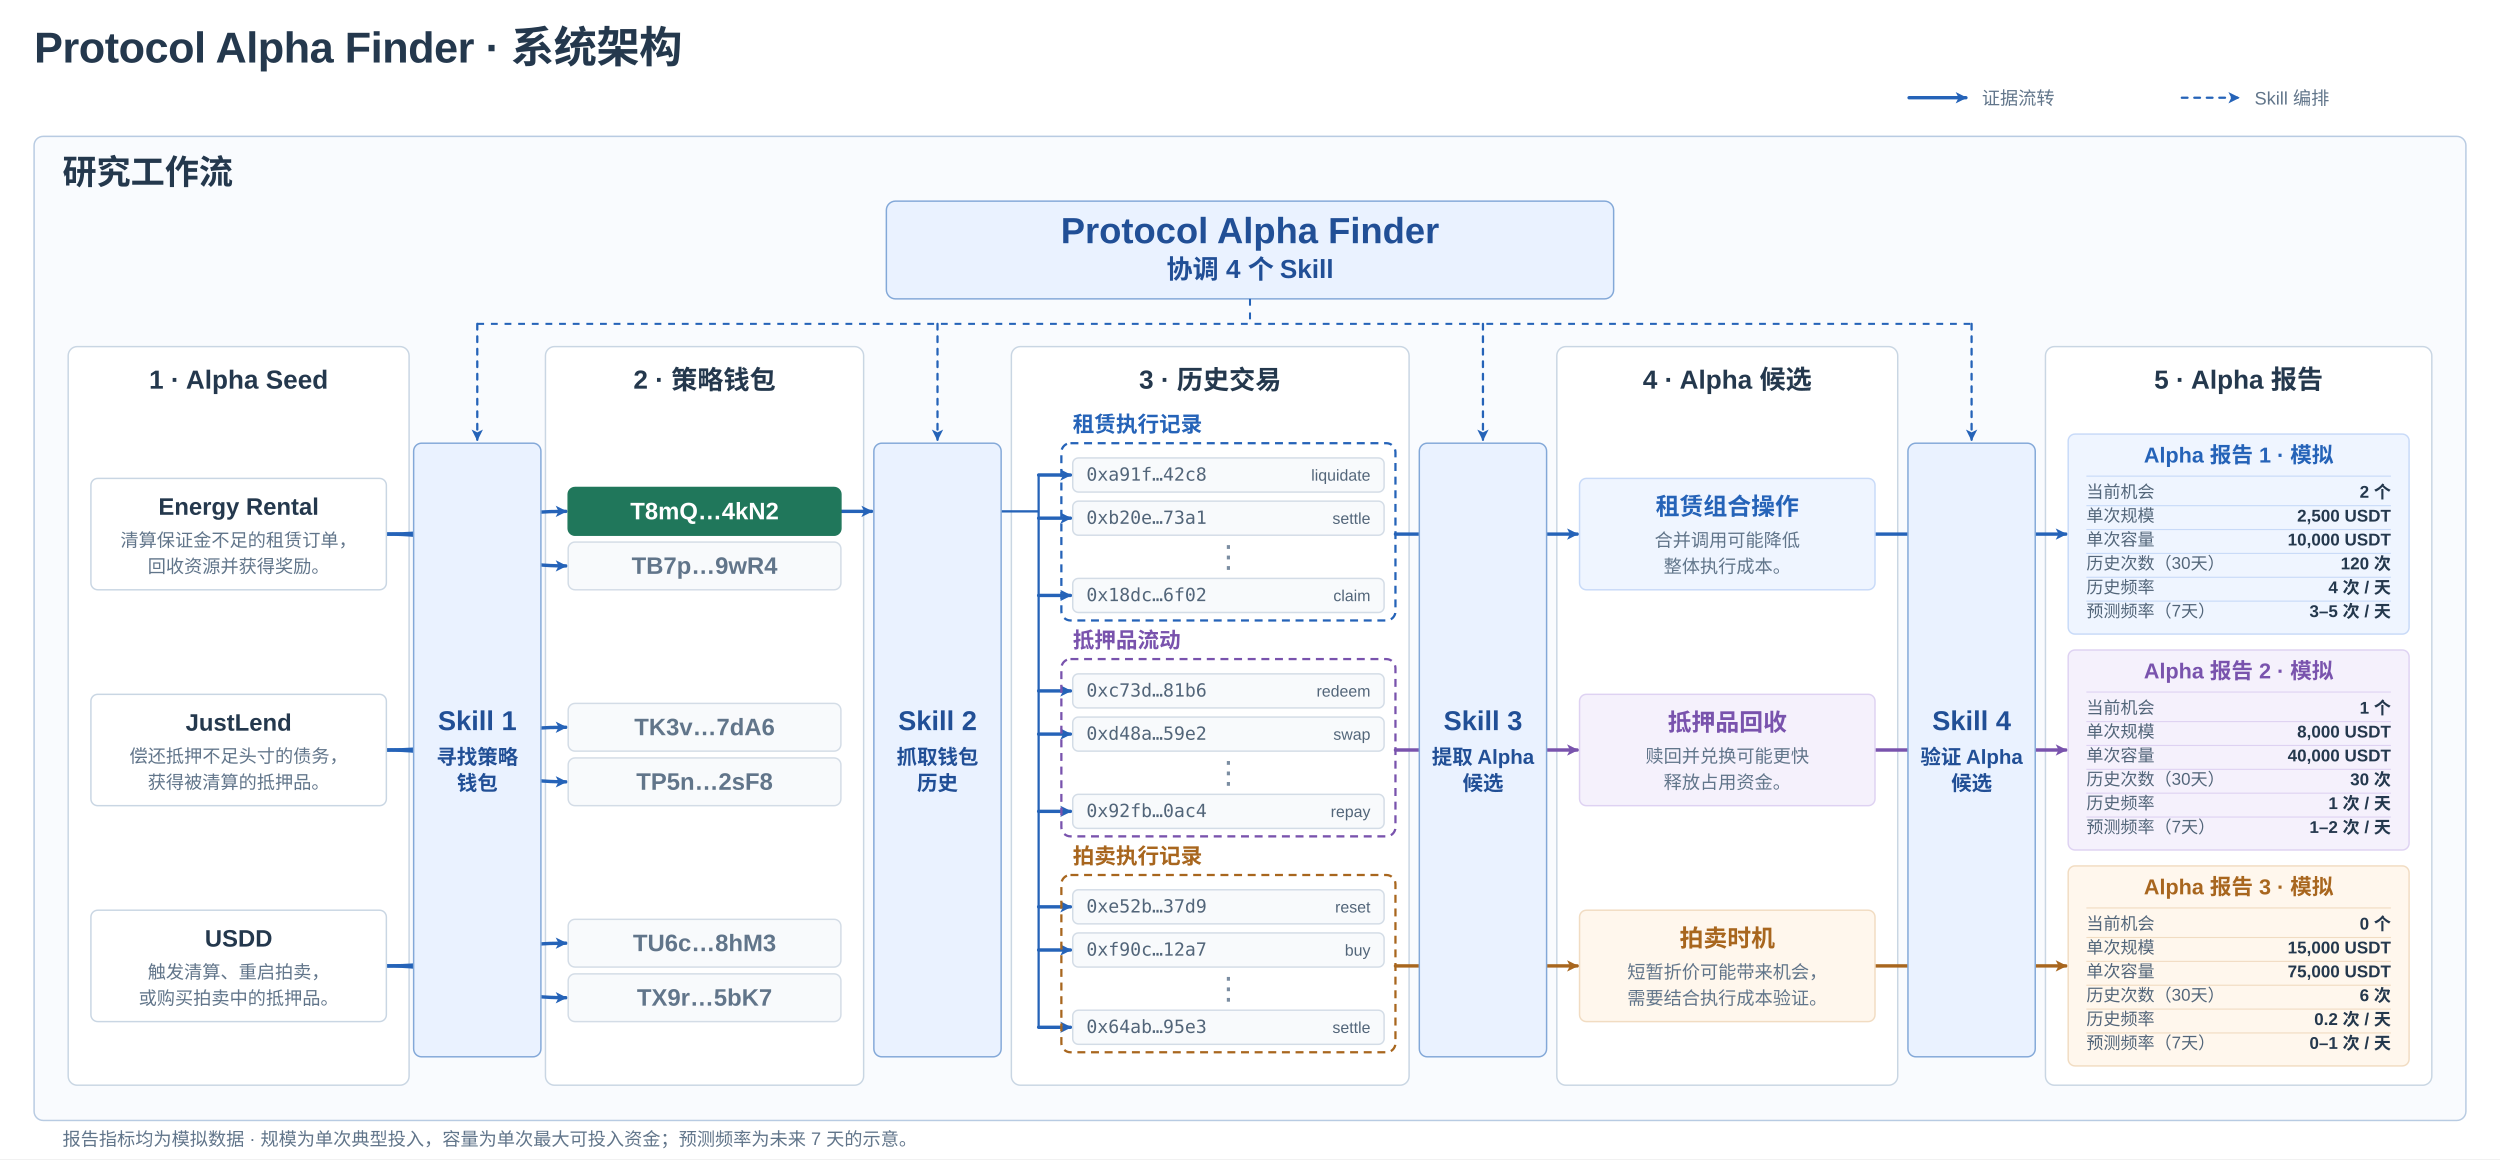
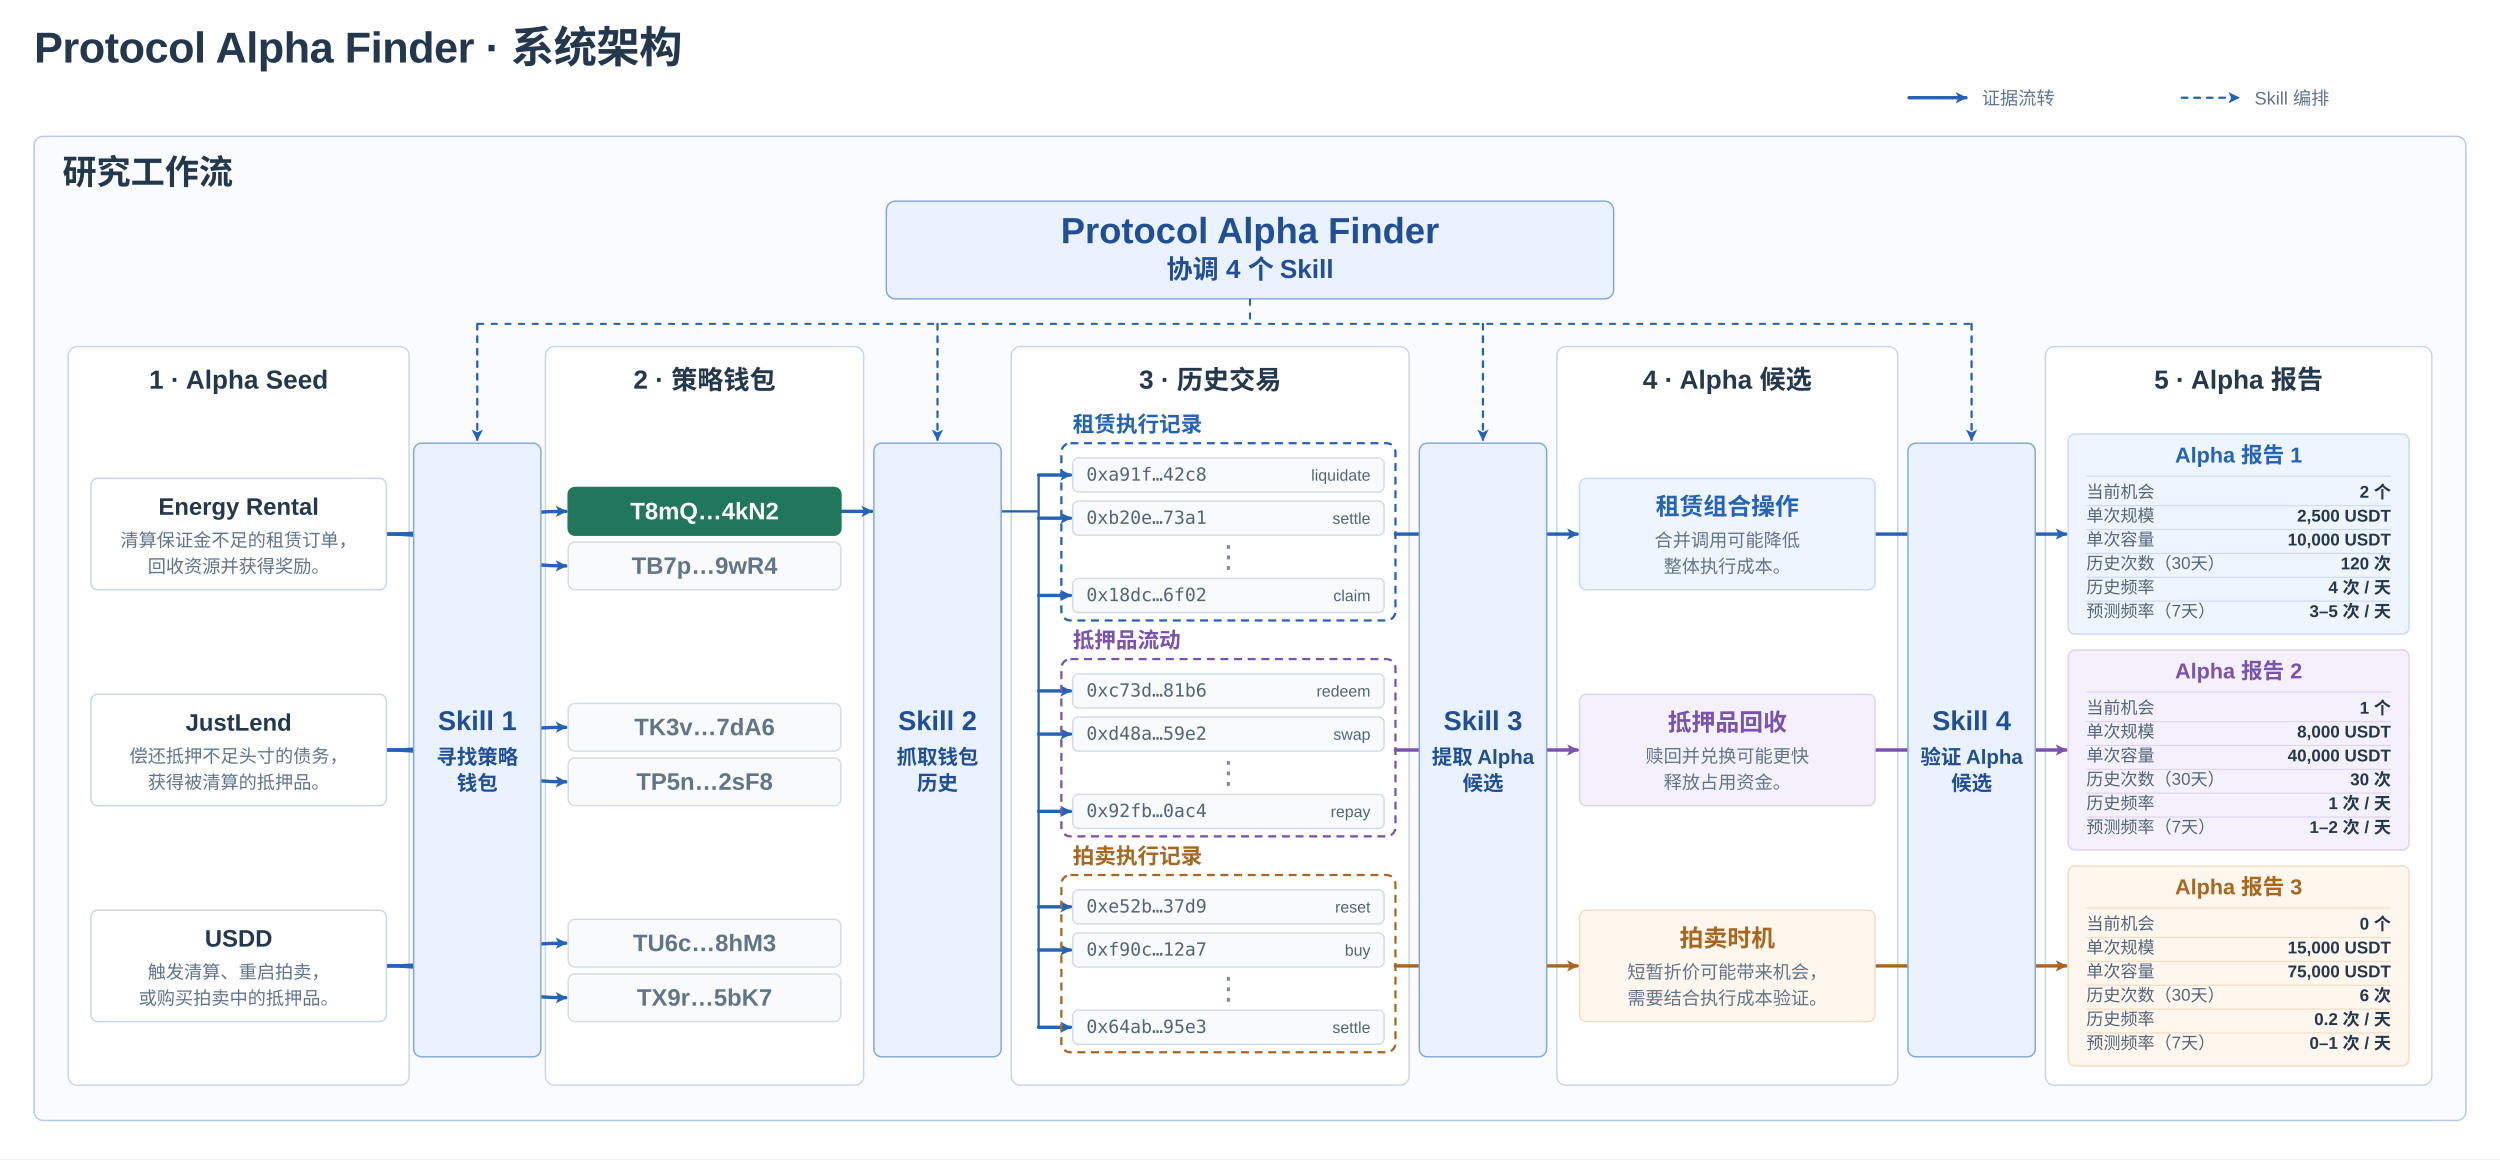
<svg xmlns="http://www.w3.org/2000/svg" width="2200" height="1020" viewBox="0 0 2200 1020" role="img" aria-labelledby="title desc" xml:lang="zh-CN">
  <defs>
    <marker id="a0" viewBox="0 0 10 10" refX="9" refY="5" markerWidth="10" markerHeight="10" markerUnits="userSpaceOnUse" orient="auto">
      <path d="M 0 0 L 10 5 L 0 10 L 2.5 5 Z" fill="#2563b8" />
    </marker>
    <marker id="a1" viewBox="0 0 10 10" refX="9" refY="5" markerWidth="10" markerHeight="10" markerUnits="userSpaceOnUse" orient="auto">
      <path d="M 0 0 L 10 5 L 0 10 L 2.5 5 Z" fill="#7953ad" />
    </marker>
    <marker id="a2" viewBox="0 0 10 10" refX="9" refY="5" markerWidth="10" markerHeight="10" markerUnits="userSpaceOnUse" orient="auto">
      <path d="M 0 0 L 10 5 L 0 10 L 2.5 5 Z" fill="#a8661e" />
    </marker>
    <marker id="a3" viewBox="0 0 10 10" refX="9" refY="5" markerWidth="10" markerHeight="10" markerUnits="userSpaceOnUse" orient="auto">
      <path d="M 0 0 L 10 5 L 0 10 L 2.5 5 Z" fill="#20775b" />
    </marker>
  </defs>
  <style>
text { font-family: Arial, 'PingFang SC', 'Microsoft YaHei', sans-serif; fill:#24384d; }
.title { font-size:38px; font-weight:700; letter-spacing:-.4px; }
.heading { font-size:23px; font-weight:650; }
.node { font-size:21px; font-weight:600; }
.body { font-size:18px; fill:#526579; }
.small { font-size:16px; fill:#61758a; }
.code { font-family:'SFMono-Regular',Consolas,monospace; font-size:16px; }
.label { font-size:14px; font-weight:650; letter-spacing:1px; fill:#61758a; }
</style>
  <rect x="0" y="0" width="2200" height="1020" rx="0" fill="#ffffff" stroke="none" stroke-width="1.3" />
  <style>
.workflow-title { font-size:30px; font-weight:700; }
.skill-title { font-size:24px; font-weight:700; }
.skill-phrase { font-size:18px; font-weight:700; }
.coordinator-title { font-size:32px; font-weight:700; }
.coordinator-description { font-size:23px; font-weight:700; }
.transaction-id { font-family:'SFMono-Regular',Consolas,monospace; font-size:16px; fill:#526579; }
.transaction-action { font-size:14px; fill:#526579; }
.transaction-ellipsis { font-size:27px; fill:#7b8da1; }
.group-label { font-size:19px; font-weight:700; }
.report-title { font-size:19px; font-weight:700; }
.report-field { font-size:15px; fill:#526579; }
.report-value { font-size:15px; font-weight:600; }
</style>
  <text x="30" y="55" class="title" text-anchor="start">Protocol Alpha Finder · 系统架构</text>
  <path data-kind="legend-evidence" d="M 1680 86 C 1705.0 86 1705.0 86 1730 86" stroke="#2563b8" stroke-width="3" fill="none" stroke-linecap="round" marker-end="url(#a0)" />
  <text x="1744" y="92" class="small" text-anchor="start">证据流转</text>
  <path data-kind="legend-control" d="M 1920 86 C 1945.0 86 1945.0 86 1970 86" stroke="#2563b8" stroke-width="2" fill="none" stroke-linecap="round" marker-end="url(#a0)" stroke-dasharray="5 6" />
  <text x="1984" y="92" class="small" text-anchor="start">Skill 编排</text>
  <rect x="30" y="120" width="2140" height="866" rx="8" fill="#f9fbfe" stroke="#b8cbe2" stroke-width="1.3" />
  <text x="55" y="162" class="workflow-title" text-anchor="start">研究工作流</text>
  <rect x="780" y="177" width="640" height="86" rx="8" fill="#eaf2ff" stroke="#83a8d8" stroke-width="1.3" />
  <text x="1100" y="214" class="coordinator-title" text-anchor="middle" style="fill:#214f96">Protocol Alpha Finder</text>
  <text x="1100" y="245" class="coordinator-description" text-anchor="middle" style="fill:#214f96">协调 4 个 Skill</text>
  <path data-kind="coordination-bus" d="M 1100 263 V 285 M 420 285 H 1735" stroke="#2563b8" stroke-width="1.8" stroke-dasharray="6 6" fill="none" />
  <path data-kind="skill-coordination" d="M 420 285 C 420 336.0 420 336.0 420 387.0" stroke="#2563b8" stroke-width="2" fill="none" stroke-linecap="round" marker-end="url(#a0)" stroke-dasharray="5 6" />
  <path data-kind="skill-coordination" d="M 825 285 C 825 336.0 825 336.0 825 387.0" stroke="#2563b8" stroke-width="2" fill="none" stroke-linecap="round" marker-end="url(#a0)" stroke-dasharray="5 6" />
  <path data-kind="skill-coordination" d="M 1305 285 C 1305 336.0 1305 336.0 1305 387.0" stroke="#2563b8" stroke-width="2" fill="none" stroke-linecap="round" marker-end="url(#a0)" stroke-dasharray="5 6" />
  <path data-kind="skill-coordination" d="M 1735 285 C 1735 336.0 1735 336.0 1735 387.0" stroke="#2563b8" stroke-width="2" fill="none" stroke-linecap="round" marker-end="url(#a0)" stroke-dasharray="5 6" />
  <rect x="60" y="305" width="300" height="650" rx="8" fill="#ffffff" stroke="#c9d6e3" stroke-width="1.3" />
  <text x="210.0" y="342" class="heading" text-anchor="middle">1 · Alpha Seed</text>
  <rect x="480" y="305" width="280" height="650" rx="8" fill="#ffffff" stroke="#c9d6e3" stroke-width="1.3" />
  <text x="620.0" y="342" class="heading" text-anchor="middle">2 · 策略钱包</text>
  <rect x="890" y="305" width="350" height="650" rx="8" fill="#ffffff" stroke="#c9d6e3" stroke-width="1.3" />
  <text x="1065.0" y="342" class="heading" text-anchor="middle">3 · 历史交易</text>
  <rect x="1370" y="305" width="300" height="650" rx="8" fill="#ffffff" stroke="#c9d6e3" stroke-width="1.3" />
  <text x="1520.0" y="342" class="heading" text-anchor="middle">4 · Alpha 候选</text>
  <rect x="1800" y="305" width="340" height="650" rx="8" fill="#ffffff" stroke="#c9d6e3" stroke-width="1.3" />
  <text x="1970.0" y="342" class="heading" text-anchor="middle">5 · Alpha 报告</text>
  <path data-kind="seed-wallet" d="M 340 470 C 419.0 470 419.0 450 498 450" stroke="#2563b8" stroke-width="3" fill="none" stroke-linecap="round" marker-end="url(#a0)" />
  <path data-kind="seed-wallet" d="M 340 470 C 419.0 470 419.0 498 498 498" stroke="#2563b8" stroke-width="3" fill="none" stroke-linecap="round" marker-end="url(#a0)" />
  <path data-kind="seed-wallet" d="M 340 660 C 419.0 660 419.0 640 498 640" stroke="#2563b8" stroke-width="3" fill="none" stroke-linecap="round" marker-end="url(#a0)" />
  <path data-kind="seed-wallet" d="M 340 660 C 419.0 660 419.0 688 498 688" stroke="#2563b8" stroke-width="3" fill="none" stroke-linecap="round" marker-end="url(#a0)" />
  <path data-kind="seed-wallet" d="M 340 850 C 419.0 850 419.0 830 498 830" stroke="#2563b8" stroke-width="3" fill="none" stroke-linecap="round" marker-end="url(#a0)" />
  <path data-kind="seed-wallet" d="M 340 850 C 419.0 850 419.0 878 498 878" stroke="#2563b8" stroke-width="3" fill="none" stroke-linecap="round" marker-end="url(#a0)" />
  <path data-kind="wallet-history" d="M 740 450 H 767" stroke="#2563b8" stroke-width="3" fill="none" stroke-linecap="round" marker-end="url(#a0)" />
  <path data-kind="monitor-feed" d="M 881 450 H 914 M 914 418 V 904" stroke="#2563b8" stroke-width="2" fill="none" stroke-linecap="round" />
  <path data-kind="monitored-transaction" d="M 914 418 C 928.0 418 928.0 418 942 418" stroke="#2563b8" stroke-width="3" fill="none" stroke-linecap="round" marker-end="url(#a0)" />
  <path data-kind="monitored-transaction" d="M 914 456 C 928.0 456 928.0 456 942 456" stroke="#2563b8" stroke-width="3" fill="none" stroke-linecap="round" marker-end="url(#a0)" />
  <path data-kind="monitored-transaction" d="M 914 524 C 928.0 524 928.0 524 942 524" stroke="#2563b8" stroke-width="3" fill="none" stroke-linecap="round" marker-end="url(#a0)" />
  <path data-kind="monitored-transaction" d="M 914 608 C 928.0 608 928.0 608 942 608" stroke="#2563b8" stroke-width="3" fill="none" stroke-linecap="round" marker-end="url(#a0)" />
  <path data-kind="monitored-transaction" d="M 914 646 C 928.0 646 928.0 646 942 646" stroke="#2563b8" stroke-width="3" fill="none" stroke-linecap="round" marker-end="url(#a0)" />
  <path data-kind="monitored-transaction" d="M 914 714 C 928.0 714 928.0 714 942 714" stroke="#2563b8" stroke-width="3" fill="none" stroke-linecap="round" marker-end="url(#a0)" />
  <path data-kind="monitored-transaction" d="M 914 798 C 928.0 798 928.0 798 942 798" stroke="#2563b8" stroke-width="3" fill="none" stroke-linecap="round" marker-end="url(#a0)" />
  <path data-kind="monitored-transaction" d="M 914 836 C 928.0 836 928.0 836 942 836" stroke="#2563b8" stroke-width="3" fill="none" stroke-linecap="round" marker-end="url(#a0)" />
  <path data-kind="monitored-transaction" d="M 914 904 C 928.0 904 928.0 904 942 904" stroke="#2563b8" stroke-width="3" fill="none" stroke-linecap="round" marker-end="url(#a0)" />
  <path data-kind="history-candidate" d="M 1228 470 C 1308.0 470 1308.0 470 1388 470" stroke="#2563b8" stroke-width="3" fill="none" stroke-linecap="round" marker-end="url(#a0)" />
  <path data-kind="history-candidate" d="M 1228 660 C 1308.0 660 1308.0 660 1388 660" stroke="#7953ad" stroke-width="3" fill="none" stroke-linecap="round" marker-end="url(#a1)" />
  <path data-kind="history-candidate" d="M 1228 850 C 1308.0 850 1308.0 850 1388 850" stroke="#a8661e" stroke-width="3" fill="none" stroke-linecap="round" marker-end="url(#a2)" />
  <path data-kind="candidate-report" d="M 1650 470 C 1734.0 470 1734.0 470 1818 470" stroke="#2563b8" stroke-width="3" fill="none" stroke-linecap="round" marker-end="url(#a0)" />
  <path data-kind="candidate-report" d="M 1650 660 C 1734.0 660 1734.0 660 1818 660" stroke="#7953ad" stroke-width="3" fill="none" stroke-linecap="round" marker-end="url(#a1)" />
  <path data-kind="candidate-report" d="M 1650 850 C 1734.0 850 1734.0 850 1818 850" stroke="#a8661e" stroke-width="3" fill="none" stroke-linecap="round" marker-end="url(#a2)" />
  <rect x="80" y="421" width="260" height="98" rx="6" fill="#ffffff" stroke="#c9d6e3" stroke-width="1.3" />
  <text x="210" y="453" class="node" text-anchor="middle">Energy Rental</text>
  <text x="210" y="481" class="small" text-anchor="middle">清算保证金不足的租赁订单，</text>
  <text x="210" y="504" class="small" text-anchor="middle">回收资源并获得奖励。</text>
  <rect data-kind="transaction-group" x="934" y="390" width="294" height="156" rx="8" fill="none" stroke="#2563b8" stroke-width="2" stroke-dasharray="7 5" />
  <text x="944" y="380" class="group-label" text-anchor="start" style="fill:#2563b8">租赁执行记录</text>
  <g data-kind="transaction-row">
    <rect x="944" y="403" width="274" height="30" rx="5" fill="#f8fafc" stroke="#d3dce6" stroke-width="1.3" />
    <text x="956" y="423" class="transaction-id" text-anchor="start">0xa91f…42c8</text>
    <text x="1206" y="423" class="transaction-action" text-anchor="end">liquidate</text>
  </g>
  <g data-kind="transaction-row">
    <rect x="944" y="441" width="274" height="30" rx="5" fill="#f8fafc" stroke="#d3dce6" stroke-width="1.3" />
    <text x="956" y="461" class="transaction-id" text-anchor="start">0xb20e…73a1</text>
    <text x="1206" y="461" class="transaction-action" text-anchor="end">settle</text>
  </g>
  <g data-kind="transaction-row">
    <rect x="944" y="509" width="274" height="30" rx="5" fill="#f8fafc" stroke="#d3dce6" stroke-width="1.3" />
    <text x="956" y="529" class="transaction-id" text-anchor="start">0x18dc…6f02</text>
    <text x="1206" y="529" class="transaction-action" text-anchor="end">claim</text>
  </g>
  <text x="1081" y="499" class="transaction-ellipsis" text-anchor="middle">⋮</text>
  <rect x="1390" y="421" width="260" height="98" rx="6" fill="#eff5ff" stroke="#c8daf8" stroke-width="1.3" />
  <text x="1520" y="453" class="node" text-anchor="middle" style="fill:#2563b8">租赁组合操作</text>
  <text x="1520" y="481" class="small" text-anchor="middle">合并调用可能降低</text>
  <text x="1520" y="504" class="small" text-anchor="middle">整体执行成本。</text>
  <g data-kind="alpha-report">
    <rect x="1820" y="382" width="300" height="176" rx="6" fill="#eff5ff" stroke="#c8daf8" stroke-width="1.3" />
-     <text x="1970" y="407" class="report-title" text-anchor="middle" style="fill:#2563b8">Alpha 报告 1 · 模拟</text>
+     <text x="1970" y="407" class="report-title" text-anchor="middle" style="fill:#2563b8">Alpha 报告 1</text>
    <path d="M 1836 419 L 2104 419" stroke="#c8daf8" fill="none" />
    <text x="1836" y="438" class="report-field" text-anchor="start">当前机会</text>
    <text x="2104" y="438" class="report-value" text-anchor="end">2 个</text>
    <path d="M 1836 445 L 2104 445" stroke="#c8daf8" fill="none" />
    <text x="1836" y="459" class="report-field" text-anchor="start">单次规模</text>
    <text x="2104" y="459" class="report-value" text-anchor="end">2,500 USDT</text>
    <path d="M 1836 466 L 2104 466" stroke="#c8daf8" fill="none" />
    <text x="1836" y="480" class="report-field" text-anchor="start">单次容量</text>
    <text x="2104" y="480" class="report-value" text-anchor="end">10,000 USDT</text>
    <path d="M 1836 487 L 2104 487" stroke="#c8daf8" fill="none" />
    <text x="1836" y="501" class="report-field" text-anchor="start">历史次数（30天）</text>
    <text x="2104" y="501" class="report-value" text-anchor="end">120 次</text>
    <path d="M 1836 508 L 2104 508" stroke="#c8daf8" fill="none" />
    <text x="1836" y="522" class="report-field" text-anchor="start">历史频率</text>
    <text x="2104" y="522" class="report-value" text-anchor="end">4 次 / 天</text>
    <path d="M 1836 529 L 2104 529" stroke="#c8daf8" fill="none" />
    <text x="1836" y="543" class="report-field" text-anchor="start">预测频率（7天）</text>
    <text x="2104" y="543" class="report-value" text-anchor="end">3–5 次 / 天</text>
  </g>
  <rect x="80" y="611" width="260" height="98" rx="6" fill="#ffffff" stroke="#c9d6e3" stroke-width="1.3" />
  <text x="210" y="643" class="node" text-anchor="middle">JustLend</text>
  <text x="210" y="671" class="small" text-anchor="middle">偿还抵押不足头寸的债务，</text>
  <text x="210" y="694" class="small" text-anchor="middle">获得被清算的抵押品。</text>
  <rect data-kind="transaction-group" x="934" y="580" width="294" height="156" rx="8" fill="none" stroke="#7953ad" stroke-width="2" stroke-dasharray="7 5" />
  <text x="944" y="570" class="group-label" text-anchor="start" style="fill:#7953ad">抵押品流动</text>
  <g data-kind="transaction-row">
    <rect x="944" y="593" width="274" height="30" rx="5" fill="#f8fafc" stroke="#d3dce6" stroke-width="1.3" />
    <text x="956" y="613" class="transaction-id" text-anchor="start">0xc73d…81b6</text>
    <text x="1206" y="613" class="transaction-action" text-anchor="end">redeem</text>
  </g>
  <g data-kind="transaction-row">
    <rect x="944" y="631" width="274" height="30" rx="5" fill="#f8fafc" stroke="#d3dce6" stroke-width="1.3" />
    <text x="956" y="651" class="transaction-id" text-anchor="start">0xd48a…59e2</text>
    <text x="1206" y="651" class="transaction-action" text-anchor="end">swap</text>
  </g>
  <g data-kind="transaction-row">
    <rect x="944" y="699" width="274" height="30" rx="5" fill="#f8fafc" stroke="#d3dce6" stroke-width="1.3" />
    <text x="956" y="719" class="transaction-id" text-anchor="start">0x92fb…0ac4</text>
    <text x="1206" y="719" class="transaction-action" text-anchor="end">repay</text>
  </g>
  <text x="1081" y="689" class="transaction-ellipsis" text-anchor="middle">⋮</text>
  <rect x="1390" y="611" width="260" height="98" rx="6" fill="#f5f1fc" stroke="#ded2f2" stroke-width="1.3" />
  <text x="1520" y="643" class="node" text-anchor="middle" style="fill:#7953ad">抵押品回收</text>
  <text x="1520" y="671" class="small" text-anchor="middle">赎回并兑换可能更快</text>
  <text x="1520" y="694" class="small" text-anchor="middle">释放占用资金。</text>
  <g data-kind="alpha-report">
    <rect x="1820" y="572" width="300" height="176" rx="6" fill="#f5f1fc" stroke="#ded2f2" stroke-width="1.3" />
-     <text x="1970" y="597" class="report-title" text-anchor="middle" style="fill:#7953ad">Alpha 报告 2 · 模拟</text>
+     <text x="1970" y="597" class="report-title" text-anchor="middle" style="fill:#7953ad">Alpha 报告 2</text>
    <path d="M 1836 609 L 2104 609" stroke="#ded2f2" fill="none" />
    <text x="1836" y="628" class="report-field" text-anchor="start">当前机会</text>
    <text x="2104" y="628" class="report-value" text-anchor="end">1 个</text>
    <path d="M 1836 635 L 2104 635" stroke="#ded2f2" fill="none" />
    <text x="1836" y="649" class="report-field" text-anchor="start">单次规模</text>
    <text x="2104" y="649" class="report-value" text-anchor="end">8,000 USDT</text>
    <path d="M 1836 656 L 2104 656" stroke="#ded2f2" fill="none" />
    <text x="1836" y="670" class="report-field" text-anchor="start">单次容量</text>
    <text x="2104" y="670" class="report-value" text-anchor="end">40,000 USDT</text>
    <path d="M 1836 677 L 2104 677" stroke="#ded2f2" fill="none" />
    <text x="1836" y="691" class="report-field" text-anchor="start">历史次数（30天）</text>
    <text x="2104" y="691" class="report-value" text-anchor="end">30 次</text>
    <path d="M 1836 698 L 2104 698" stroke="#ded2f2" fill="none" />
    <text x="1836" y="712" class="report-field" text-anchor="start">历史频率</text>
    <text x="2104" y="712" class="report-value" text-anchor="end">1 次 / 天</text>
    <path d="M 1836 719 L 2104 719" stroke="#ded2f2" fill="none" />
    <text x="1836" y="733" class="report-field" text-anchor="start">预测频率（7天）</text>
    <text x="2104" y="733" class="report-value" text-anchor="end">1–2 次 / 天</text>
  </g>
  <rect x="80" y="801" width="260" height="98" rx="6" fill="#ffffff" stroke="#c9d6e3" stroke-width="1.3" />
  <text x="210" y="833" class="node" text-anchor="middle">USDD</text>
  <text x="210" y="861" class="small" text-anchor="middle">触发清算、重启拍卖，</text>
  <text x="210" y="884" class="small" text-anchor="middle">或购买拍卖中的抵押品。</text>
  <rect data-kind="transaction-group" x="934" y="770" width="294" height="156" rx="8" fill="none" stroke="#a8661e" stroke-width="2" stroke-dasharray="7 5" />
  <text x="944" y="760" class="group-label" text-anchor="start" style="fill:#a8661e">拍卖执行记录</text>
  <g data-kind="transaction-row">
    <rect x="944" y="783" width="274" height="30" rx="5" fill="#f8fafc" stroke="#d3dce6" stroke-width="1.3" />
    <text x="956" y="803" class="transaction-id" text-anchor="start">0xe52b…37d9</text>
    <text x="1206" y="803" class="transaction-action" text-anchor="end">reset</text>
  </g>
  <g data-kind="transaction-row">
    <rect x="944" y="821" width="274" height="30" rx="5" fill="#f8fafc" stroke="#d3dce6" stroke-width="1.3" />
    <text x="956" y="841" class="transaction-id" text-anchor="start">0xf90c…12a7</text>
    <text x="1206" y="841" class="transaction-action" text-anchor="end">buy</text>
  </g>
  <g data-kind="transaction-row">
    <rect x="944" y="889" width="274" height="30" rx="5" fill="#f8fafc" stroke="#d3dce6" stroke-width="1.3" />
    <text x="956" y="909" class="transaction-id" text-anchor="start">0x64ab…95e3</text>
    <text x="1206" y="909" class="transaction-action" text-anchor="end">settle</text>
  </g>
  <text x="1081" y="879" class="transaction-ellipsis" text-anchor="middle">⋮</text>
  <rect x="1390" y="801" width="260" height="98" rx="6" fill="#fff7ed" stroke="#f1dcc2" stroke-width="1.3" />
  <text x="1520" y="833" class="node" text-anchor="middle" style="fill:#a8661e">拍卖时机</text>
  <text x="1520" y="861" class="small" text-anchor="middle">短暂折价可能带来机会，</text>
  <text x="1520" y="884" class="small" text-anchor="middle">需要结合执行成本验证。</text>
  <g data-kind="alpha-report">
    <rect x="1820" y="762" width="300" height="176" rx="6" fill="#fff7ed" stroke="#f1dcc2" stroke-width="1.3" />
-     <text x="1970" y="787" class="report-title" text-anchor="middle" style="fill:#a8661e">Alpha 报告 3 · 模拟</text>
+     <text x="1970" y="787" class="report-title" text-anchor="middle" style="fill:#a8661e">Alpha 报告 3</text>
    <path d="M 1836 799 L 2104 799" stroke="#f1dcc2" fill="none" />
    <text x="1836" y="818" class="report-field" text-anchor="start">当前机会</text>
    <text x="2104" y="818" class="report-value" text-anchor="end">0 个</text>
    <path d="M 1836 825 L 2104 825" stroke="#f1dcc2" fill="none" />
    <text x="1836" y="839" class="report-field" text-anchor="start">单次规模</text>
    <text x="2104" y="839" class="report-value" text-anchor="end">15,000 USDT</text>
    <path d="M 1836 846 L 2104 846" stroke="#f1dcc2" fill="none" />
    <text x="1836" y="860" class="report-field" text-anchor="start">单次容量</text>
    <text x="2104" y="860" class="report-value" text-anchor="end">75,000 USDT</text>
    <path d="M 1836 867 L 2104 867" stroke="#f1dcc2" fill="none" />
    <text x="1836" y="881" class="report-field" text-anchor="start">历史次数（30天）</text>
    <text x="2104" y="881" class="report-value" text-anchor="end">6 次</text>
    <path d="M 1836 888 L 2104 888" stroke="#f1dcc2" fill="none" />
    <text x="1836" y="902" class="report-field" text-anchor="start">历史频率</text>
    <text x="2104" y="902" class="report-value" text-anchor="end">0.2 次 / 天</text>
    <path d="M 1836 909 L 2104 909" stroke="#f1dcc2" fill="none" />
    <text x="1836" y="923" class="report-field" text-anchor="start">预测频率（7天）</text>
    <text x="2104" y="923" class="report-value" text-anchor="end">0–1 次 / 天</text>
  </g>
  <rect x="500" y="429" width="240" height="42" rx="6" fill="#20775b" stroke="#20775b" stroke-width="1.3" />
  <text x="620" y="457" class="node" text-anchor="middle" style="fill:#ffffff">T8mQ…4kN2</text>
  <rect x="500" y="477" width="240" height="42" rx="6" fill="#f8fafc" stroke="#d3dce6" stroke-width="1.3" />
  <text x="620" y="505" class="node" text-anchor="middle" style="fill:#61758a">TB7p…9wR4</text>
  <rect x="500" y="619" width="240" height="42" rx="6" fill="#f8fafc" stroke="#d3dce6" stroke-width="1.3" />
  <text x="620" y="647" class="node" text-anchor="middle" style="fill:#61758a">TK3v…7dA6</text>
  <rect x="500" y="667" width="240" height="42" rx="6" fill="#f8fafc" stroke="#d3dce6" stroke-width="1.3" />
  <text x="620" y="695" class="node" text-anchor="middle" style="fill:#61758a">TP5n…2sF8</text>
  <rect x="500" y="809" width="240" height="42" rx="6" fill="#f8fafc" stroke="#d3dce6" stroke-width="1.3" />
  <text x="620" y="837" class="node" text-anchor="middle" style="fill:#61758a">TU6c…8hM3</text>
  <rect x="500" y="857" width="240" height="42" rx="6" fill="#f8fafc" stroke="#d3dce6" stroke-width="1.3" />
  <text x="620" y="885" class="node" text-anchor="middle" style="fill:#61758a">TX9r…5bK7</text>
  <g data-kind="skill-badge">
    <rect x="364" y="390.0" width="112" height="540" rx="7" fill="#eaf2ff" stroke="#83a8d8" stroke-width="1.3" />
    <text x="420" y="642.5" class="skill-title" text-anchor="middle" style="fill:#214f96">Skill 1</text>
    <text x="420" y="672.5" class="skill-phrase" text-anchor="middle" style="fill:#214f96">寻找策略</text>
    <text x="420" y="695.5" class="skill-phrase" text-anchor="middle" style="fill:#214f96">钱包</text>
  </g>
  <g data-kind="skill-badge">
    <rect x="769" y="390.0" width="112" height="540" rx="7" fill="#eaf2ff" stroke="#83a8d8" stroke-width="1.3" />
    <text x="825" y="642.5" class="skill-title" text-anchor="middle" style="fill:#214f96">Skill 2</text>
    <text x="825" y="672.5" class="skill-phrase" text-anchor="middle" style="fill:#214f96">抓取钱包</text>
    <text x="825" y="695.5" class="skill-phrase" text-anchor="middle" style="fill:#214f96">历史</text>
  </g>
  <g data-kind="skill-badge">
    <rect x="1249" y="390.0" width="112" height="540" rx="7" fill="#eaf2ff" stroke="#83a8d8" stroke-width="1.3" />
    <text x="1305" y="642.5" class="skill-title" text-anchor="middle" style="fill:#214f96">Skill 3</text>
    <text x="1305" y="672.5" class="skill-phrase" text-anchor="middle" style="fill:#214f96">提取 Alpha</text>
    <text x="1305" y="695.5" class="skill-phrase" text-anchor="middle" style="fill:#214f96">候选</text>
  </g>
  <g data-kind="skill-badge">
    <rect x="1679" y="390.0" width="112" height="540" rx="7" fill="#eaf2ff" stroke="#83a8d8" stroke-width="1.3" />
    <text x="1735" y="642.5" class="skill-title" text-anchor="middle" style="fill:#214f96">Skill 4</text>
    <text x="1735" y="672.5" class="skill-phrase" text-anchor="middle" style="fill:#214f96">验证 Alpha</text>
    <text x="1735" y="695.5" class="skill-phrase" text-anchor="middle" style="fill:#214f96">候选</text>
  </g>
-   <text x="55" y="1008" class="small" text-anchor="start">报告指标均为模拟数据 · 规模为单次典型投入，容量为单次最大可投入资金；预测频率为未来 7 天的示意。</text>
</svg>
